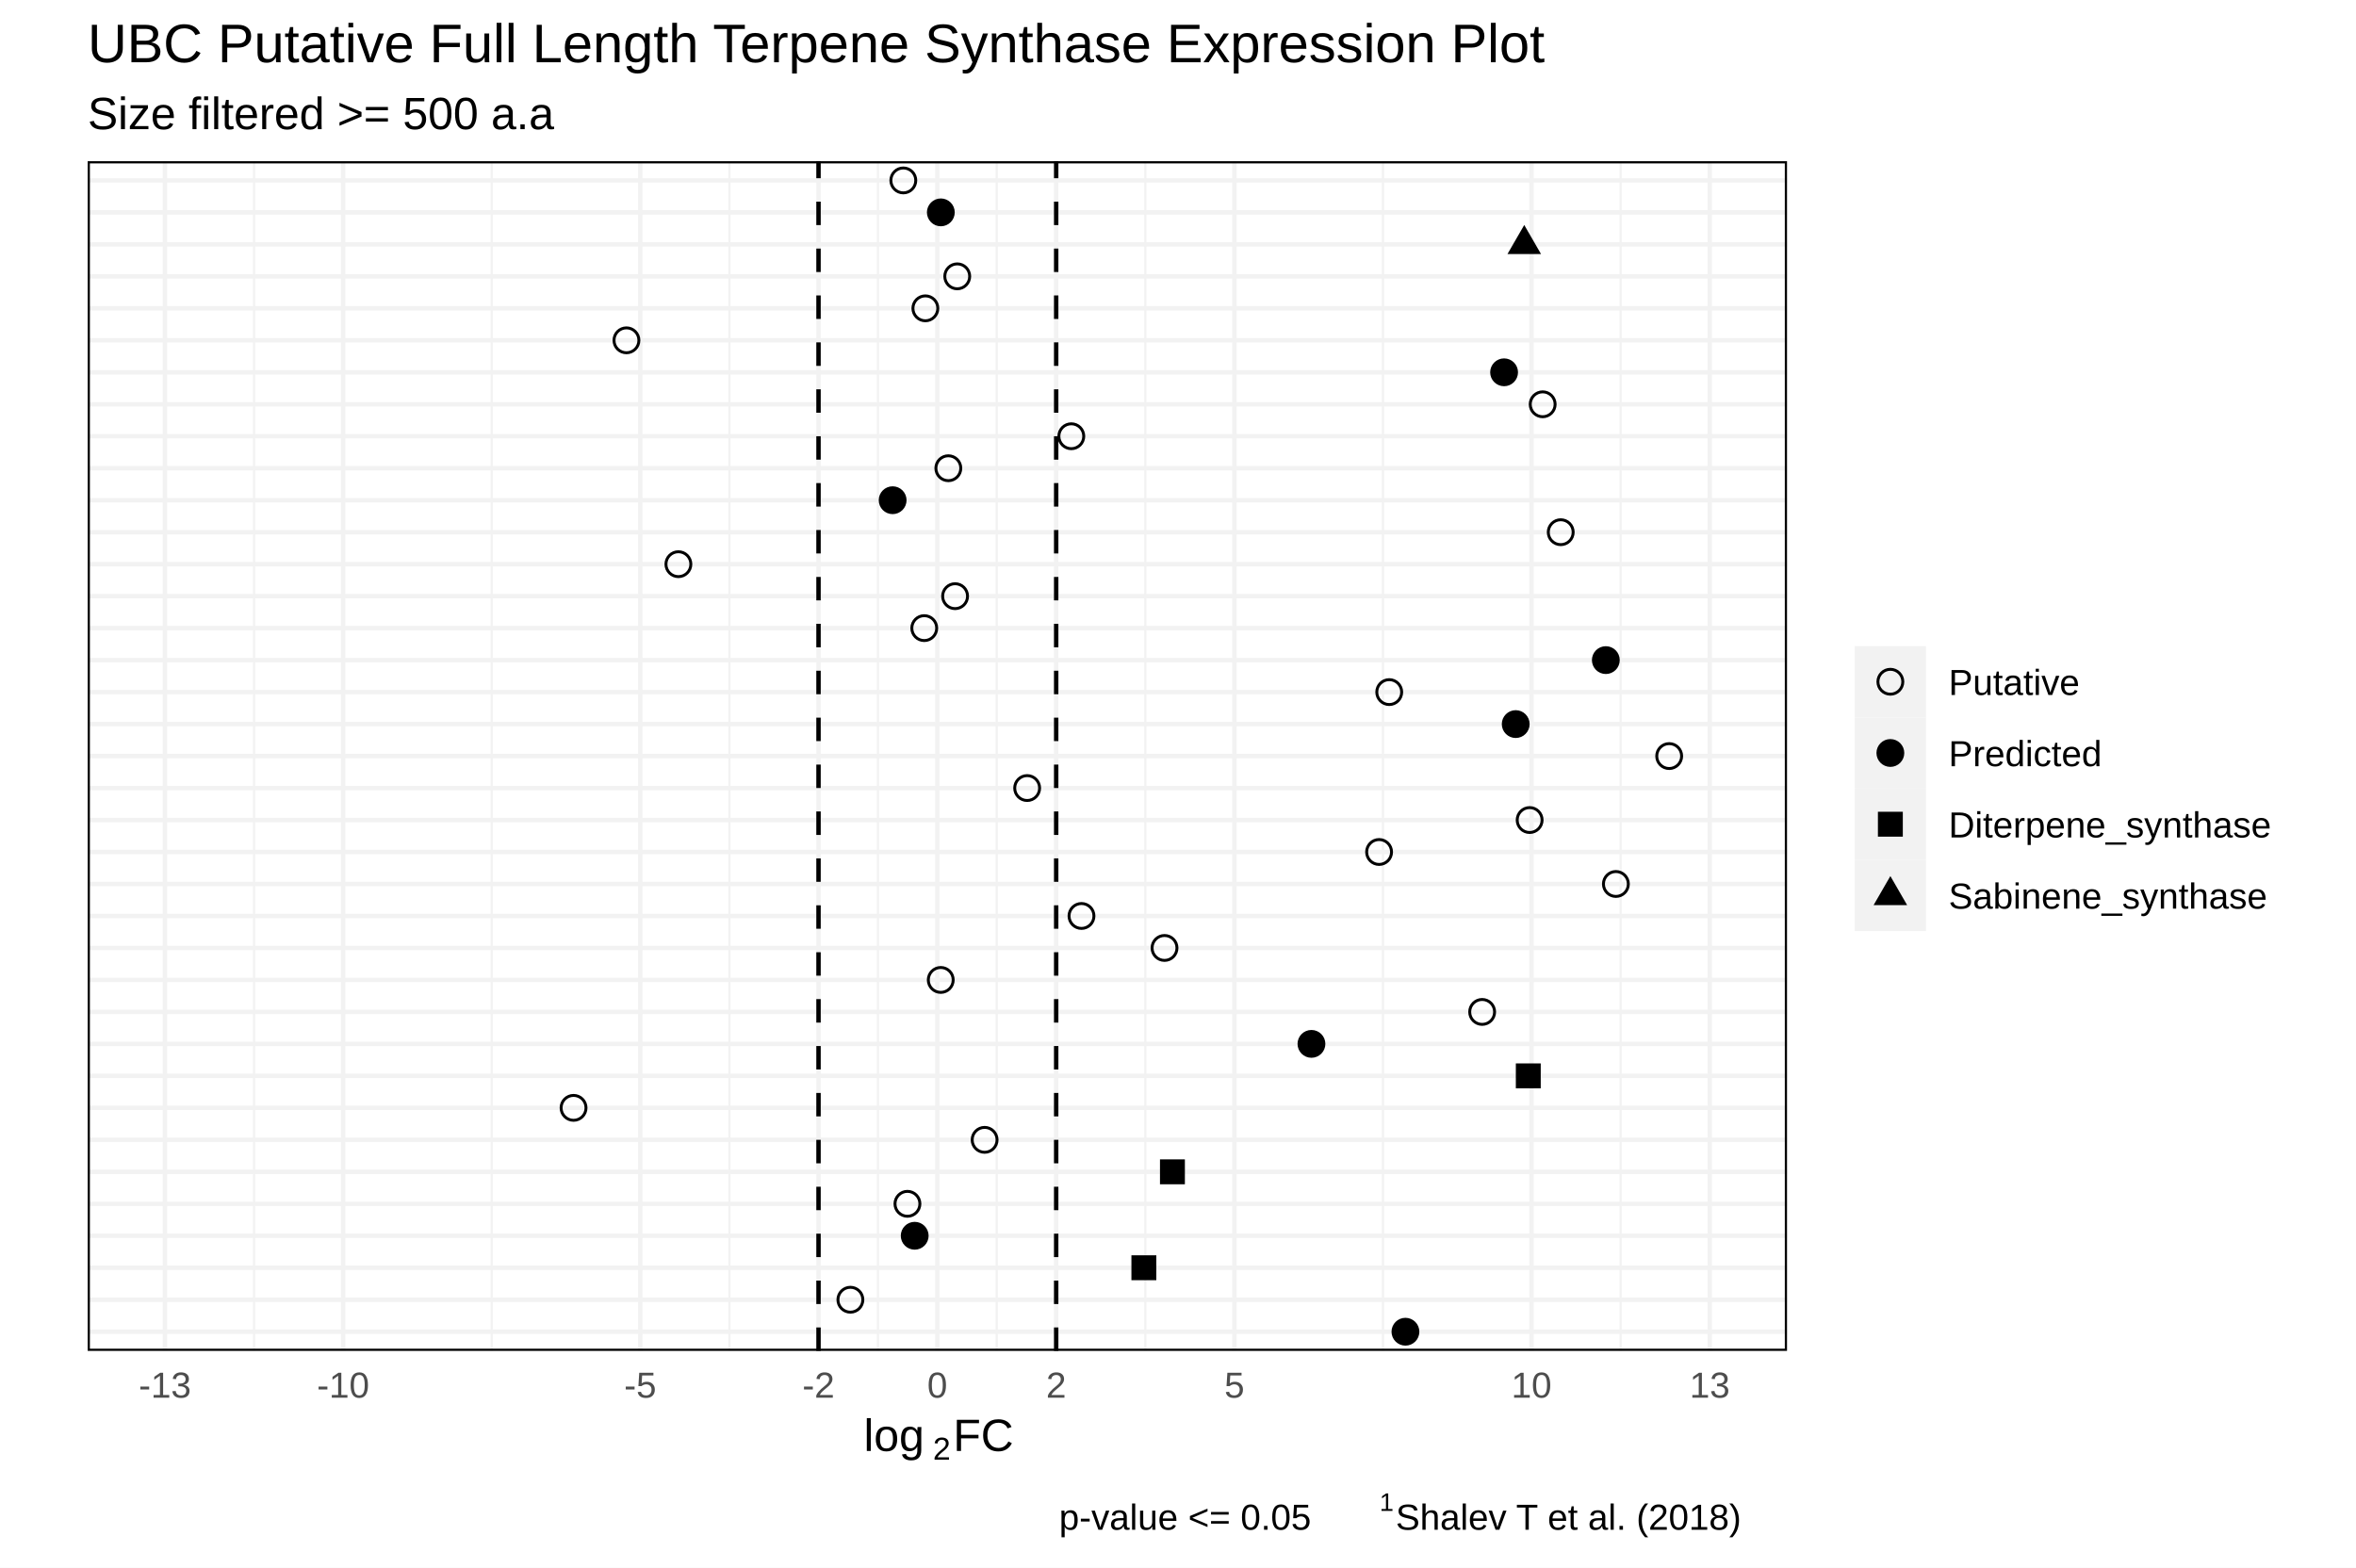
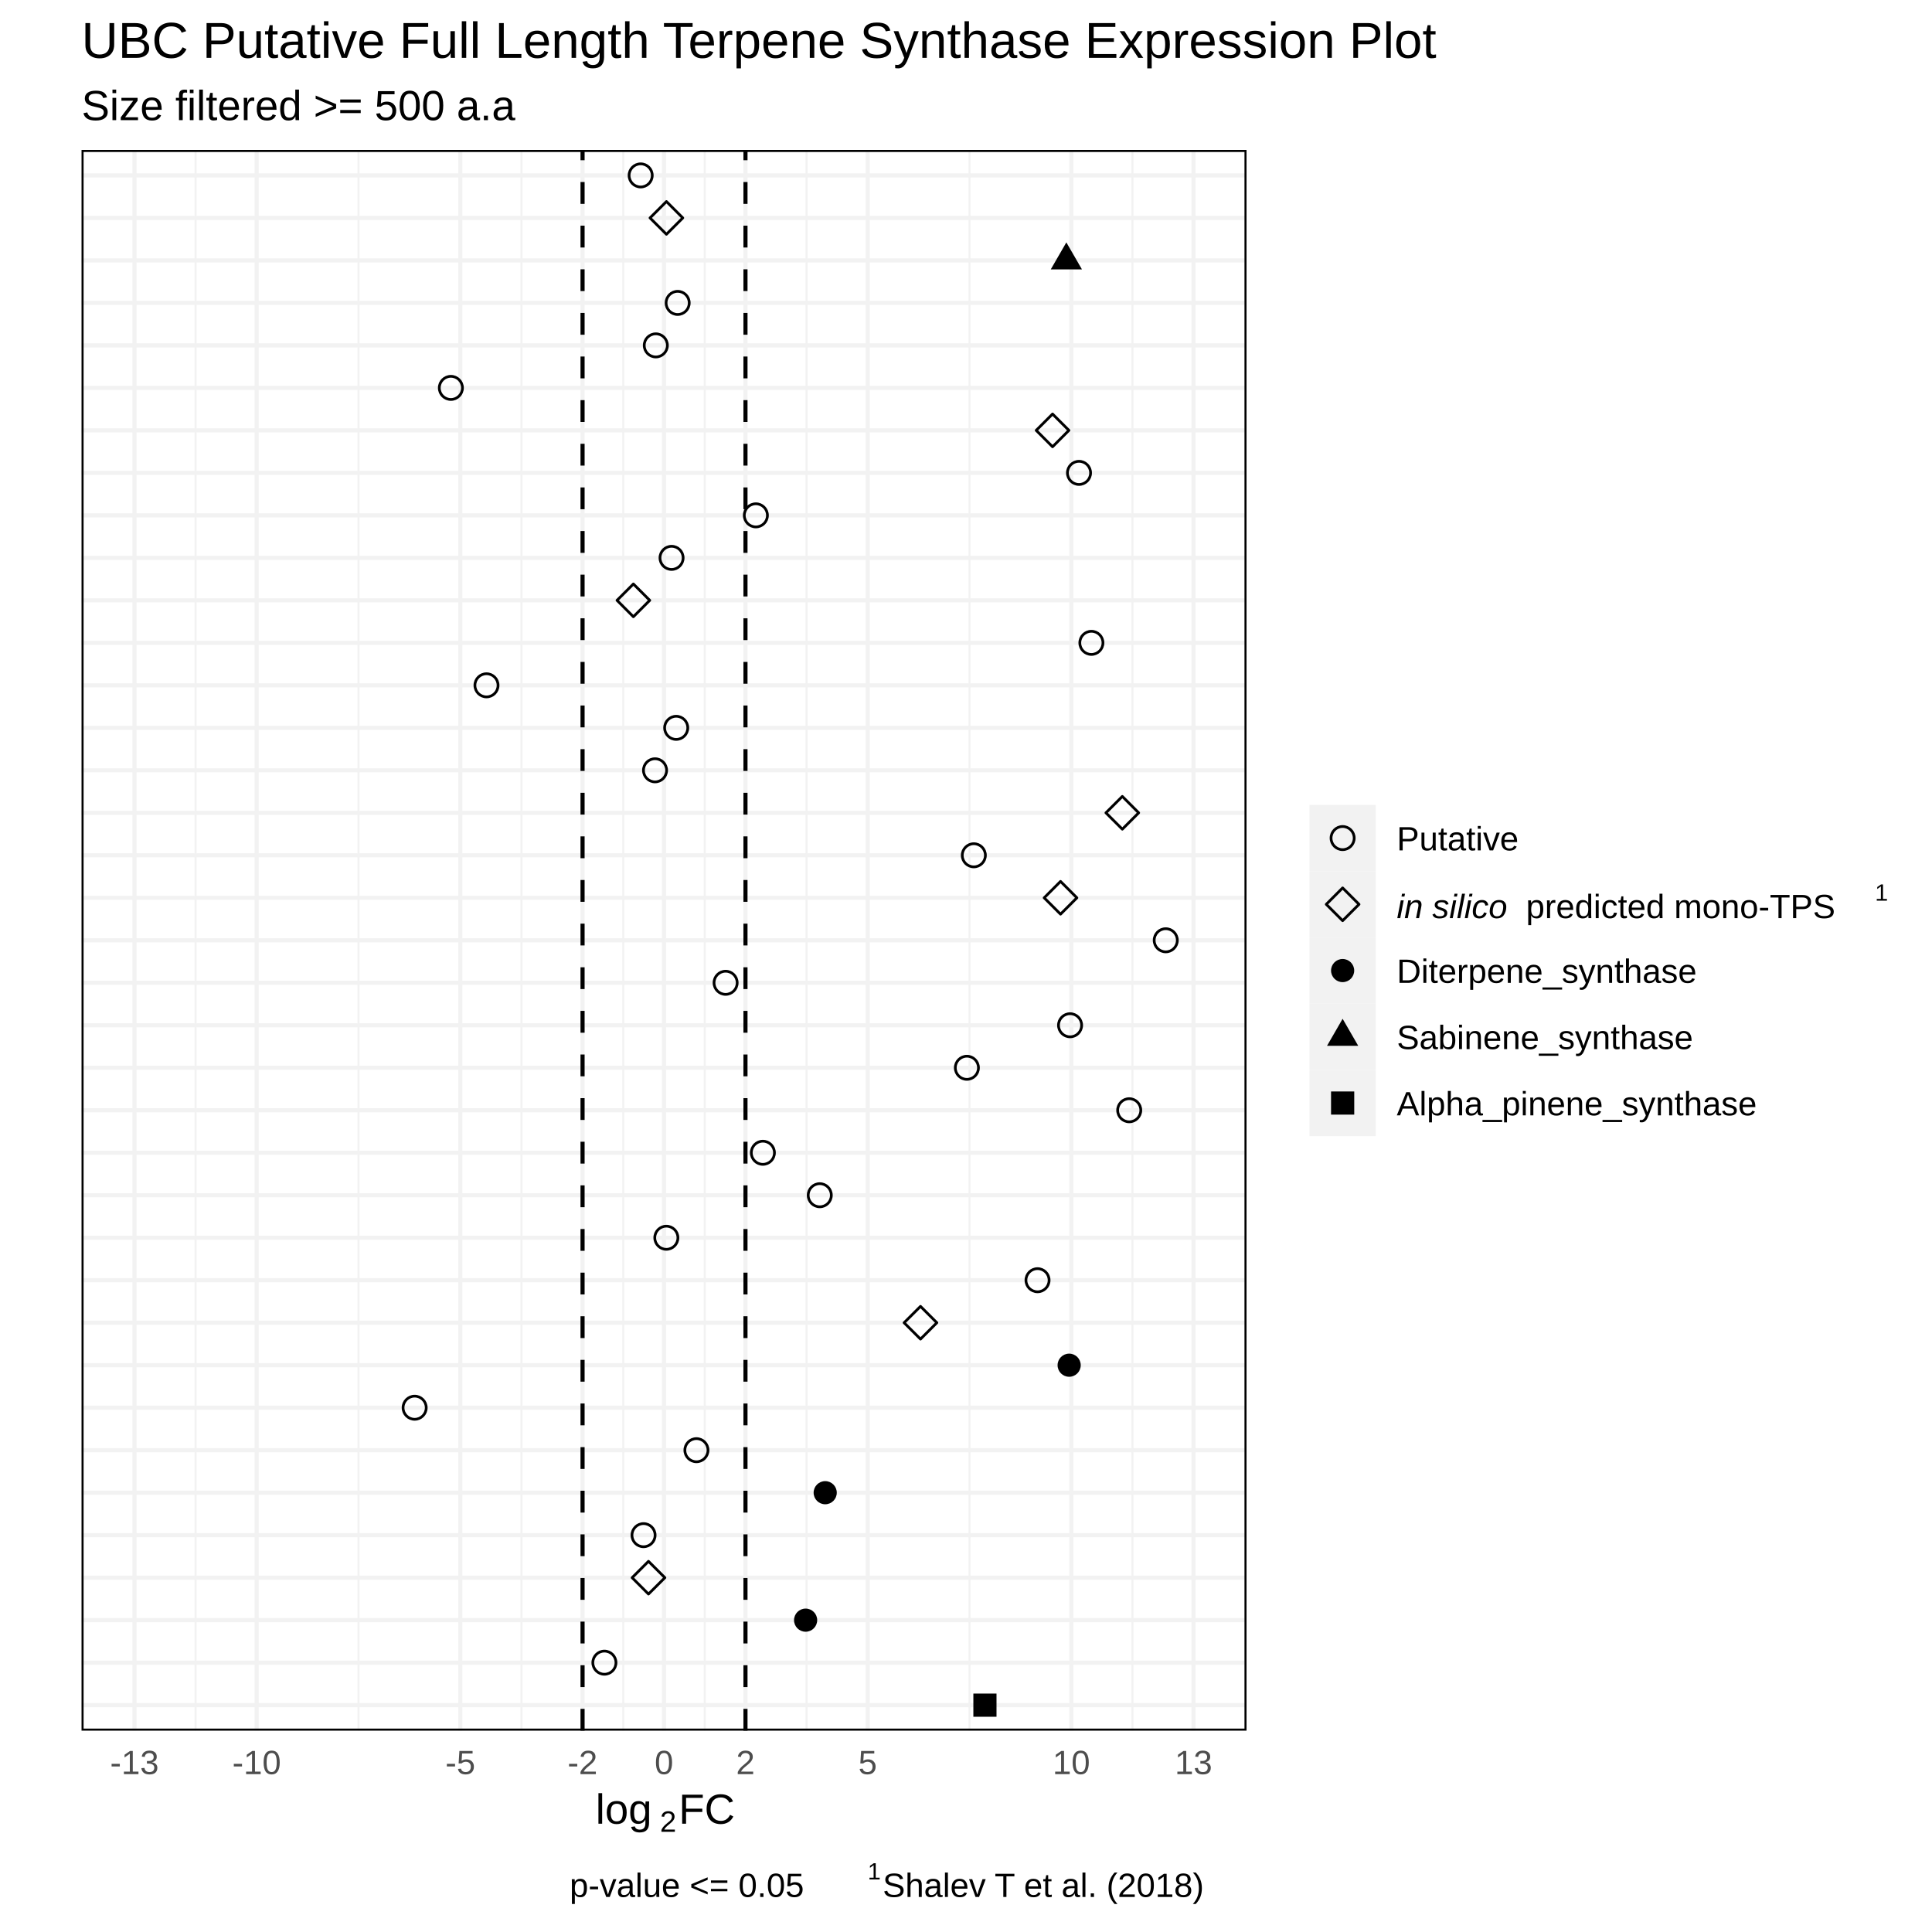
- <svg xmlns="http://www.w3.org/2000/svg" class="svglite" width="571.50pt" height="380.25pt" viewBox="0 0 571.50 380.25">
+ <svg xmlns="http://www.w3.org/2000/svg" class="svglite" width="504.00pt" height="504.00pt" viewBox="0 0 504.00 504.00">
  <defs>
    <style type="text/css">
    .svglite line, .svglite polyline, .svglite polygon, .svglite path, .svglite rect, .svglite circle {
      fill: none;
      stroke: #000000;
      stroke-linecap: round;
      stroke-linejoin: round;
      stroke-miterlimit: 10.00;
    }
    .svglite text {
      white-space: pre;
    }
  </style>
  </defs>
  <rect width="100%" height="100%" style="stroke: none; fill: #FFFFFF;" />
  <defs>
-     <clipPath id="cpMC4wMHw1NzEuNTB8MC4wMHwzODAuMjU=">
-       <rect x="0.00" y="0.00" width="571.50" height="380.25" />
+     <clipPath id="cpMC4wMHw1MDQuMDB8MC4wMHw1MDQuMDA=">
+       <rect x="0.00" y="0.00" width="504.00" height="504.00" />
    </clipPath>
  </defs>
-   <g clip-path="url(#cpMC4wMHw1NzEuNTB8MC4wMHwzODAuMjU=)">
-     <rect x="0" y="0.00" width="571.50" height="380.25" style="stroke-width: 1.07; stroke: #FFFFFF; fill: #FFFFFF;" />
+   <g clip-path="url(#cpMC4wMHw1MDQuMDB8MC4wMHw1MDQuMDA=)">
+     <rect x="0.00" y="0.00" width="504.00" height="504.00" style="stroke-width: 1.07; stroke: #FFFFFF; fill: #FFFFFF;" />
  </g>
  <defs>
-     <clipPath id="cpMjEuMjd8NDMzLjQ3fDM5LjExfDMyNy43Mw==">
-       <rect x="21.27" y="39.11" width="412.21" height="288.61" />
+     <clipPath id="cpMjEuMjd8MzI1LjE3fDM5LjExfDQ1MS40OA==">
+       <rect x="21.27" y="39.11" width="303.91" height="412.36" />
    </clipPath>
  </defs>
-   <g clip-path="url(#cpMjEuMjd8NDMzLjQ3fDM5LjExfDMyNy43Mw==)">
-     <polyline points="61.63,327.73 61.63,39.11 " style="stroke-width: 0.53; stroke: #F2F2F2; stroke-linecap: butt;" />
-     <polyline points="119.28,327.73 119.28,39.11 " style="stroke-width: 0.53; stroke: #F2F2F2; stroke-linecap: butt;" />
-     <polyline points="176.93,327.73 176.93,39.11 " style="stroke-width: 0.53; stroke: #F2F2F2; stroke-linecap: butt;" />
-     <polyline points="212.96,327.73 212.96,39.11 " style="stroke-width: 0.53; stroke: #F2F2F2; stroke-linecap: butt;" />
-     <polyline points="241.78,327.73 241.78,39.11 " style="stroke-width: 0.53; stroke: #F2F2F2; stroke-linecap: butt;" />
-     <polyline points="277.82,327.73 277.82,39.11 " style="stroke-width: 0.53; stroke: #F2F2F2; stroke-linecap: butt;" />
-     <polyline points="335.47,327.73 335.47,39.11 " style="stroke-width: 0.53; stroke: #F2F2F2; stroke-linecap: butt;" />
-     <polyline points="393.12,327.73 393.12,39.11 " style="stroke-width: 0.53; stroke: #F2F2F2; stroke-linecap: butt;" />
-     <polyline points="21.27,323.07 433.47,323.07 " style="stroke-width: 1.07; stroke: #F2F2F2; stroke-linecap: butt;" />
-     <polyline points="21.27,315.31 433.47,315.31 " style="stroke-width: 1.07; stroke: #F2F2F2; stroke-linecap: butt;" />
-     <polyline points="21.27,307.55 433.47,307.55 " style="stroke-width: 1.07; stroke: #F2F2F2; stroke-linecap: butt;" />
-     <polyline points="21.27,299.79 433.47,299.79 " style="stroke-width: 1.07; stroke: #F2F2F2; stroke-linecap: butt;" />
-     <polyline points="21.27,292.04 433.47,292.04 " style="stroke-width: 1.07; stroke: #F2F2F2; stroke-linecap: butt;" />
-     <polyline points="21.27,284.28 433.47,284.28 " style="stroke-width: 1.07; stroke: #F2F2F2; stroke-linecap: butt;" />
-     <polyline points="21.27,276.52 433.47,276.52 " style="stroke-width: 1.07; stroke: #F2F2F2; stroke-linecap: butt;" />
-     <polyline points="21.27,268.76 433.47,268.76 " style="stroke-width: 1.07; stroke: #F2F2F2; stroke-linecap: butt;" />
-     <polyline points="21.27,261.00 433.47,261.00 " style="stroke-width: 1.07; stroke: #F2F2F2; stroke-linecap: butt;" />
-     <polyline points="21.27,253.24 433.47,253.24 " style="stroke-width: 1.07; stroke: #F2F2F2; stroke-linecap: butt;" />
-     <polyline points="21.27,245.49 433.47,245.49 " style="stroke-width: 1.07; stroke: #F2F2F2; stroke-linecap: butt;" />
-     <polyline points="21.27,237.73 433.47,237.73 " style="stroke-width: 1.07; stroke: #F2F2F2; stroke-linecap: butt;" />
-     <polyline points="21.27,229.97 433.47,229.97 " style="stroke-width: 1.07; stroke: #F2F2F2; stroke-linecap: butt;" />
-     <polyline points="21.27,222.21 433.47,222.21 " style="stroke-width: 1.07; stroke: #F2F2F2; stroke-linecap: butt;" />
-     <polyline points="21.27,214.45 433.47,214.45 " style="stroke-width: 1.07; stroke: #F2F2F2; stroke-linecap: butt;" />
-     <polyline points="21.27,206.69 433.47,206.69 " style="stroke-width: 1.07; stroke: #F2F2F2; stroke-linecap: butt;" />
-     <polyline points="21.27,198.94 433.47,198.94 " style="stroke-width: 1.07; stroke: #F2F2F2; stroke-linecap: butt;" />
-     <polyline points="21.27,191.18 433.47,191.18 " style="stroke-width: 1.07; stroke: #F2F2F2; stroke-linecap: butt;" />
-     <polyline points="21.27,183.42 433.47,183.42 " style="stroke-width: 1.07; stroke: #F2F2F2; stroke-linecap: butt;" />
-     <polyline points="21.27,175.66 433.47,175.66 " style="stroke-width: 1.07; stroke: #F2F2F2; stroke-linecap: butt;" />
-     <polyline points="21.27,167.90 433.47,167.90 " style="stroke-width: 1.07; stroke: #F2F2F2; stroke-linecap: butt;" />
-     <polyline points="21.27,160.14 433.47,160.14 " style="stroke-width: 1.07; stroke: #F2F2F2; stroke-linecap: butt;" />
-     <polyline points="21.27,152.38 433.47,152.38 " style="stroke-width: 1.07; stroke: #F2F2F2; stroke-linecap: butt;" />
-     <polyline points="21.27,144.63 433.47,144.63 " style="stroke-width: 1.07; stroke: #F2F2F2; stroke-linecap: butt;" />
-     <polyline points="21.27,136.87 433.47,136.87 " style="stroke-width: 1.07; stroke: #F2F2F2; stroke-linecap: butt;" />
-     <polyline points="21.27,129.11 433.47,129.11 " style="stroke-width: 1.07; stroke: #F2F2F2; stroke-linecap: butt;" />
-     <polyline points="21.27,121.35 433.47,121.35 " style="stroke-width: 1.07; stroke: #F2F2F2; stroke-linecap: butt;" />
-     <polyline points="21.27,113.59 433.47,113.59 " style="stroke-width: 1.07; stroke: #F2F2F2; stroke-linecap: butt;" />
-     <polyline points="21.27,105.83 433.47,105.83 " style="stroke-width: 1.07; stroke: #F2F2F2; stroke-linecap: butt;" />
-     <polyline points="21.27,98.08 433.47,98.08 " style="stroke-width: 1.07; stroke: #F2F2F2; stroke-linecap: butt;" />
-     <polyline points="21.27,90.32 433.47,90.32 " style="stroke-width: 1.07; stroke: #F2F2F2; stroke-linecap: butt;" />
-     <polyline points="21.27,82.56 433.47,82.56 " style="stroke-width: 1.07; stroke: #F2F2F2; stroke-linecap: butt;" />
-     <polyline points="21.27,74.80 433.47,74.80 " style="stroke-width: 1.07; stroke: #F2F2F2; stroke-linecap: butt;" />
-     <polyline points="21.27,67.04 433.47,67.04 " style="stroke-width: 1.07; stroke: #F2F2F2; stroke-linecap: butt;" />
-     <polyline points="21.27,59.28 433.47,59.28 " style="stroke-width: 1.07; stroke: #F2F2F2; stroke-linecap: butt;" />
-     <polyline points="21.27,51.52 433.47,51.52 " style="stroke-width: 1.07; stroke: #F2F2F2; stroke-linecap: butt;" />
-     <polyline points="21.27,43.77 433.47,43.77 " style="stroke-width: 1.07; stroke: #F2F2F2; stroke-linecap: butt;" />
-     <polyline points="40.01,327.73 40.01,39.11 " style="stroke-width: 1.07; stroke: #F2F2F2; stroke-linecap: butt;" />
-     <polyline points="83.24,327.73 83.24,39.11 " style="stroke-width: 1.07; stroke: #F2F2F2; stroke-linecap: butt;" />
-     <polyline points="155.31,327.73 155.31,39.11 " style="stroke-width: 1.07; stroke: #F2F2F2; stroke-linecap: butt;" />
-     <polyline points="198.55,327.73 198.55,39.11 " style="stroke-width: 1.07; stroke: #F2F2F2; stroke-linecap: butt;" />
-     <polyline points="227.37,327.73 227.37,39.11 " style="stroke-width: 1.07; stroke: #F2F2F2; stroke-linecap: butt;" />
-     <polyline points="256.20,327.73 256.20,39.11 " style="stroke-width: 1.07; stroke: #F2F2F2; stroke-linecap: butt;" />
-     <polyline points="299.44,327.73 299.44,39.11 " style="stroke-width: 1.07; stroke: #F2F2F2; stroke-linecap: butt;" />
-     <polyline points="371.50,327.73 371.50,39.11 " style="stroke-width: 1.07; stroke: #F2F2F2; stroke-linecap: butt;" />
-     <polyline points="414.74,327.73 414.74,39.11 " style="stroke-width: 1.07; stroke: #F2F2F2; stroke-linecap: butt;" />
-     <polygon points="369.74,54.58 373.81,61.63 365.67,61.63 " style="stroke-width: 0.71; stroke: none; fill: #000000;" />
-     <polygon points="367.70,264.02 373.74,264.02 373.74,257.98 367.70,257.98 " style="stroke-width: 0.71; stroke: none; fill: #000000;" />
-     <polygon points="274.45,310.57 280.49,310.57 280.49,304.53 274.45,304.53 " style="stroke-width: 0.71; stroke: none; fill: #000000;" />
-     <polygon points="281.38,287.30 287.42,287.30 287.42,281.26 281.38,281.26 " style="stroke-width: 0.71; stroke: none; fill: #000000;" />
-     <circle cx="216.53" cy="121.35" r="3.02" style="stroke-width: 0.71; fill: #000000;" />
-     <circle cx="389.53" cy="160.14" r="3.02" style="stroke-width: 0.71; fill: #000000;" />
-     <circle cx="340.92" cy="323.07" r="3.02" style="stroke-width: 0.71; fill: #000000;" />
-     <circle cx="367.67" cy="175.66" r="3.02" style="stroke-width: 0.71; fill: #000000;" />
-     <circle cx="364.85" cy="90.32" r="3.02" style="stroke-width: 0.71; fill: #000000;" />
-     <circle cx="228.22" cy="51.52" r="3.02" style="stroke-width: 0.71; fill: #000000;" />
-     <circle cx="221.88" cy="299.79" r="3.02" style="stroke-width: 0.71; fill: #000000;" />
-     <circle cx="318.12" cy="253.24" r="3.02" style="stroke-width: 0.71; fill: #000000;" />
-     <circle cx="206.28" cy="315.31" r="3.02" style="stroke-width: 0.71;" />
-     <circle cx="220.12" cy="292.04" r="3.02" style="stroke-width: 0.71;" />
-     <circle cx="238.84" cy="276.52" r="3.02" style="stroke-width: 0.71;" />
-     <circle cx="139.13" cy="268.76" r="3.02" style="stroke-width: 0.71;" />
-     <circle cx="359.53" cy="245.49" r="3.02" style="stroke-width: 0.71;" />
-     <circle cx="228.20" cy="237.73" r="3.02" style="stroke-width: 0.71;" />
-     <circle cx="282.48" cy="229.97" r="3.02" style="stroke-width: 0.71;" />
-     <circle cx="262.34" cy="222.21" r="3.02" style="stroke-width: 0.71;" />
-     <circle cx="391.97" cy="214.45" r="3.02" style="stroke-width: 0.71;" />
-     <circle cx="334.53" cy="206.69" r="3.02" style="stroke-width: 0.71;" />
-     <circle cx="371.05" cy="198.94" r="3.02" style="stroke-width: 0.71;" />
-     <circle cx="249.16" cy="191.18" r="3.02" style="stroke-width: 0.71;" />
-     <circle cx="404.90" cy="183.42" r="3.02" style="stroke-width: 0.71;" />
-     <circle cx="336.99" cy="167.90" r="3.02" style="stroke-width: 0.71;" />
-     <circle cx="224.20" cy="152.38" r="3.02" style="stroke-width: 0.71;" />
-     <circle cx="231.68" cy="144.63" r="3.02" style="stroke-width: 0.71;" />
-     <circle cx="164.56" cy="136.87" r="3.02" style="stroke-width: 0.71;" />
-     <circle cx="378.59" cy="129.11" r="3.02" style="stroke-width: 0.71;" />
-     <circle cx="230.04" cy="113.59" r="3.02" style="stroke-width: 0.71;" />
-     <circle cx="259.87" cy="105.83" r="3.02" style="stroke-width: 0.71;" />
-     <circle cx="374.21" cy="98.08" r="3.02" style="stroke-width: 0.71;" />
-     <circle cx="151.96" cy="82.56" r="3.02" style="stroke-width: 0.71;" />
-     <circle cx="224.47" cy="74.80" r="3.02" style="stroke-width: 0.71;" />
-     <circle cx="232.20" cy="67.04" r="3.02" style="stroke-width: 0.71;" />
-     <circle cx="219.12" cy="43.77" r="3.02" style="stroke-width: 0.71;" />
-     <line x1="198.55" y1="327.73" x2="198.55" y2="39.11" style="stroke-width: 1.07; stroke-dasharray: 5.69,5.69; stroke-linecap: butt;" />
-     <line x1="256.20" y1="327.73" x2="256.20" y2="39.11" style="stroke-width: 1.07; stroke-dasharray: 5.69,5.69; stroke-linecap: butt;" />
-     <rect x="21.27" y="39.11" width="412.21" height="288.61" style="stroke-width: 1.07;" />
+   <g clip-path="url(#cpMjEuMjd8MzI1LjE3fDM5LjExfDQ1MS40OA==)">
+     <polyline points="51.02,451.48 51.02,39.11 " style="stroke-width: 0.53; stroke: #F2F2F2; stroke-linecap: butt;" />
+     <polyline points="93.53,451.48 93.53,39.11 " style="stroke-width: 0.53; stroke: #F2F2F2; stroke-linecap: butt;" />
+     <polyline points="136.03,451.48 136.03,39.11 " style="stroke-width: 0.53; stroke: #F2F2F2; stroke-linecap: butt;" />
+     <polyline points="162.60,451.48 162.60,39.11 " style="stroke-width: 0.53; stroke: #F2F2F2; stroke-linecap: butt;" />
+     <polyline points="183.85,451.48 183.85,39.11 " style="stroke-width: 0.53; stroke: #F2F2F2; stroke-linecap: butt;" />
+     <polyline points="210.41,451.48 210.41,39.11 " style="stroke-width: 0.53; stroke: #F2F2F2; stroke-linecap: butt;" />
+     <polyline points="252.92,451.48 252.92,39.11 " style="stroke-width: 0.53; stroke: #F2F2F2; stroke-linecap: butt;" />
+     <polyline points="295.42,451.48 295.42,39.11 " style="stroke-width: 0.53; stroke: #F2F2F2; stroke-linecap: butt;" />
+     <polyline points="21.27,444.82 325.17,444.82 " style="stroke-width: 1.07; stroke: #F2F2F2; stroke-linecap: butt;" />
+     <polyline points="21.27,433.74 325.17,433.74 " style="stroke-width: 1.07; stroke: #F2F2F2; stroke-linecap: butt;" />
+     <polyline points="21.27,422.65 325.17,422.65 " style="stroke-width: 1.07; stroke: #F2F2F2; stroke-linecap: butt;" />
+     <polyline points="21.27,411.57 325.17,411.57 " style="stroke-width: 1.07; stroke: #F2F2F2; stroke-linecap: butt;" />
+     <polyline points="21.27,400.48 325.17,400.48 " style="stroke-width: 1.07; stroke: #F2F2F2; stroke-linecap: butt;" />
+     <polyline points="21.27,389.40 325.17,389.40 " style="stroke-width: 1.07; stroke: #F2F2F2; stroke-linecap: butt;" />
+     <polyline points="21.27,378.31 325.17,378.31 " style="stroke-width: 1.07; stroke: #F2F2F2; stroke-linecap: butt;" />
+     <polyline points="21.27,367.23 325.17,367.23 " style="stroke-width: 1.07; stroke: #F2F2F2; stroke-linecap: butt;" />
+     <polyline points="21.27,356.14 325.17,356.14 " style="stroke-width: 1.07; stroke: #F2F2F2; stroke-linecap: butt;" />
+     <polyline points="21.27,345.06 325.17,345.06 " style="stroke-width: 1.07; stroke: #F2F2F2; stroke-linecap: butt;" />
+     <polyline points="21.27,333.97 325.17,333.97 " style="stroke-width: 1.07; stroke: #F2F2F2; stroke-linecap: butt;" />
+     <polyline points="21.27,322.89 325.17,322.89 " style="stroke-width: 1.07; stroke: #F2F2F2; stroke-linecap: butt;" />
+     <polyline points="21.27,311.80 325.17,311.80 " style="stroke-width: 1.07; stroke: #F2F2F2; stroke-linecap: butt;" />
+     <polyline points="21.27,300.72 325.17,300.72 " style="stroke-width: 1.07; stroke: #F2F2F2; stroke-linecap: butt;" />
+     <polyline points="21.27,289.63 325.17,289.63 " style="stroke-width: 1.07; stroke: #F2F2F2; stroke-linecap: butt;" />
+     <polyline points="21.27,278.55 325.17,278.55 " style="stroke-width: 1.07; stroke: #F2F2F2; stroke-linecap: butt;" />
+     <polyline points="21.27,267.46 325.17,267.46 " style="stroke-width: 1.07; stroke: #F2F2F2; stroke-linecap: butt;" />
+     <polyline points="21.27,256.38 325.17,256.38 " style="stroke-width: 1.07; stroke: #F2F2F2; stroke-linecap: butt;" />
+     <polyline points="21.27,245.29 325.17,245.29 " style="stroke-width: 1.07; stroke: #F2F2F2; stroke-linecap: butt;" />
+     <polyline points="21.27,234.21 325.17,234.21 " style="stroke-width: 1.07; stroke: #F2F2F2; stroke-linecap: butt;" />
+     <polyline points="21.27,223.12 325.17,223.12 " style="stroke-width: 1.07; stroke: #F2F2F2; stroke-linecap: butt;" />
+     <polyline points="21.27,212.04 325.17,212.04 " style="stroke-width: 1.07; stroke: #F2F2F2; stroke-linecap: butt;" />
+     <polyline points="21.27,200.95 325.17,200.95 " style="stroke-width: 1.07; stroke: #F2F2F2; stroke-linecap: butt;" />
+     <polyline points="21.27,189.87 325.17,189.87 " style="stroke-width: 1.07; stroke: #F2F2F2; stroke-linecap: butt;" />
+     <polyline points="21.27,178.78 325.17,178.78 " style="stroke-width: 1.07; stroke: #F2F2F2; stroke-linecap: butt;" />
+     <polyline points="21.27,167.70 325.17,167.70 " style="stroke-width: 1.07; stroke: #F2F2F2; stroke-linecap: butt;" />
+     <polyline points="21.27,156.61 325.17,156.61 " style="stroke-width: 1.07; stroke: #F2F2F2; stroke-linecap: butt;" />
+     <polyline points="21.27,145.53 325.17,145.53 " style="stroke-width: 1.07; stroke: #F2F2F2; stroke-linecap: butt;" />
+     <polyline points="21.27,134.44 325.17,134.44 " style="stroke-width: 1.07; stroke: #F2F2F2; stroke-linecap: butt;" />
+     <polyline points="21.27,123.36 325.17,123.36 " style="stroke-width: 1.07; stroke: #F2F2F2; stroke-linecap: butt;" />
+     <polyline points="21.27,112.27 325.17,112.27 " style="stroke-width: 1.07; stroke: #F2F2F2; stroke-linecap: butt;" />
+     <polyline points="21.27,101.19 325.17,101.19 " style="stroke-width: 1.07; stroke: #F2F2F2; stroke-linecap: butt;" />
+     <polyline points="21.27,90.10 325.17,90.10 " style="stroke-width: 1.07; stroke: #F2F2F2; stroke-linecap: butt;" />
+     <polyline points="21.27,79.02 325.17,79.02 " style="stroke-width: 1.07; stroke: #F2F2F2; stroke-linecap: butt;" />
+     <polyline points="21.27,67.93 325.17,67.93 " style="stroke-width: 1.07; stroke: #F2F2F2; stroke-linecap: butt;" />
+     <polyline points="21.27,56.85 325.17,56.85 " style="stroke-width: 1.07; stroke: #F2F2F2; stroke-linecap: butt;" />
+     <polyline points="21.27,45.76 325.17,45.76 " style="stroke-width: 1.07; stroke: #F2F2F2; stroke-linecap: butt;" />
+     <polyline points="35.08,451.48 35.08,39.11 " style="stroke-width: 1.07; stroke: #F2F2F2; stroke-linecap: butt;" />
+     <polyline points="66.96,451.48 66.96,39.11 " style="stroke-width: 1.07; stroke: #F2F2F2; stroke-linecap: butt;" />
+     <polyline points="120.09,451.48 120.09,39.11 " style="stroke-width: 1.07; stroke: #F2F2F2; stroke-linecap: butt;" />
+     <polyline points="151.97,451.48 151.97,39.11 " style="stroke-width: 1.07; stroke: #F2F2F2; stroke-linecap: butt;" />
+     <polyline points="173.22,451.48 173.22,39.11 " style="stroke-width: 1.07; stroke: #F2F2F2; stroke-linecap: butt;" />
+     <polyline points="194.47,451.48 194.47,39.11 " style="stroke-width: 1.07; stroke: #F2F2F2; stroke-linecap: butt;" />
+     <polyline points="226.35,451.48 226.35,39.11 " style="stroke-width: 1.07; stroke: #F2F2F2; stroke-linecap: butt;" />
+     <polyline points="279.48,451.48 279.48,39.11 " style="stroke-width: 1.07; stroke: #F2F2F2; stroke-linecap: butt;" />
+     <polyline points="311.36,451.48 311.36,39.11 " style="stroke-width: 1.07; stroke: #F2F2F2; stroke-linecap: butt;" />
+     <polygon points="278.18,63.23 282.25,70.28 274.11,70.28 " style="stroke-width: 0.71; stroke: none; fill: #000000;" />
+     <circle cx="278.91" cy="356.14" r="3.02" style="stroke-width: 0.71; stroke: none; fill: #000000;" />
+     <circle cx="210.16" cy="422.65" r="3.02" style="stroke-width: 0.71; stroke: none; fill: #000000;" />
+     <circle cx="215.27" cy="389.40" r="3.02" style="stroke-width: 0.71; stroke: none; fill: #000000;" />
+     <polygon points="253.92,447.85 259.96,447.85 259.96,441.80 253.92,441.80 " style="stroke-width: 0.71; stroke: none; fill: #000000;" />
+     <polygon points="160.96,156.61 165.23,152.34 169.50,156.61 165.23,160.89 " style="stroke-width: 0.71;" />
+     <polygon points="288.50,212.04 292.78,207.76 297.05,212.04 292.78,216.31 " style="stroke-width: 0.71;" />
+     <polygon points="272.39,234.21 276.66,229.93 280.93,234.21 276.66,238.48 " style="stroke-width: 0.71;" />
+     <polygon points="270.31,112.27 274.58,108.00 278.85,112.27 274.58,116.55 " style="stroke-width: 0.71;" />
+     <polygon points="169.57,56.85 173.85,52.57 178.12,56.85 173.85,61.12 " style="stroke-width: 0.71;" />
+     <polygon points="164.90,411.57 169.17,407.30 173.45,411.57 169.17,415.84 " style="stroke-width: 0.71;" />
+     <polygon points="235.85,345.06 240.13,340.79 244.40,345.06 240.13,349.33 " style="stroke-width: 0.71;" />
+     <circle cx="157.67" cy="433.74" r="3.02" style="stroke-width: 0.71;" />
+     <circle cx="167.88" cy="400.48" r="3.02" style="stroke-width: 0.71;" />
+     <circle cx="181.68" cy="378.31" r="3.02" style="stroke-width: 0.71;" />
+     <circle cx="108.17" cy="367.23" r="3.02" style="stroke-width: 0.71;" />
+     <circle cx="270.66" cy="333.97" r="3.02" style="stroke-width: 0.71;" />
+     <circle cx="173.83" cy="322.89" r="3.02" style="stroke-width: 0.71;" />
+     <circle cx="213.85" cy="311.80" r="3.02" style="stroke-width: 0.71;" />
+     <circle cx="199.01" cy="300.72" r="3.02" style="stroke-width: 0.71;" />
+     <circle cx="294.58" cy="289.63" r="3.02" style="stroke-width: 0.71;" />
+     <circle cx="252.23" cy="278.55" r="3.02" style="stroke-width: 0.71;" />
+     <circle cx="279.15" cy="267.46" r="3.02" style="stroke-width: 0.71;" />
+     <circle cx="189.29" cy="256.38" r="3.02" style="stroke-width: 0.71;" />
+     <circle cx="304.11" cy="245.29" r="3.02" style="stroke-width: 0.71;" />
+     <circle cx="254.04" cy="223.12" r="3.02" style="stroke-width: 0.71;" />
+     <circle cx="170.88" cy="200.95" r="3.02" style="stroke-width: 0.71;" />
+     <circle cx="176.40" cy="189.87" r="3.02" style="stroke-width: 0.71;" />
+     <circle cx="126.91" cy="178.78" r="3.02" style="stroke-width: 0.71;" />
+     <circle cx="284.71" cy="167.70" r="3.02" style="stroke-width: 0.71;" />
+     <circle cx="175.19" cy="145.53" r="3.02" style="stroke-width: 0.71;" />
+     <circle cx="197.18" cy="134.44" r="3.02" style="stroke-width: 0.71;" />
+     <circle cx="281.48" cy="123.36" r="3.02" style="stroke-width: 0.71;" />
+     <circle cx="117.62" cy="101.19" r="3.02" style="stroke-width: 0.71;" />
+     <circle cx="171.08" cy="90.10" r="3.02" style="stroke-width: 0.71;" />
+     <circle cx="176.78" cy="79.02" r="3.02" style="stroke-width: 0.71;" />
+     <circle cx="167.13" cy="45.76" r="3.02" style="stroke-width: 0.71;" />
+     <line x1="151.97" y1="451.48" x2="151.97" y2="39.11" style="stroke-width: 1.07; stroke-dasharray: 5.69,5.69; stroke-linecap: butt;" />
+     <line x1="194.47" y1="451.48" x2="194.47" y2="39.11" style="stroke-width: 1.07; stroke-dasharray: 5.69,5.69; stroke-linecap: butt;" />
+     <rect x="21.27" y="39.11" width="303.91" height="412.36" style="stroke-width: 1.07;" />
  </g>
-   <g clip-path="url(#cpMC4wMHw1NzEuNTB8MC4wMHwzODAuMjU=)">
-     <polyline points="18.53,323.07 21.27,323.07 " style="stroke-width: 0.00; stroke: #333333; stroke-linecap: butt;" />
-     <polyline points="18.53,315.31 21.27,315.31 " style="stroke-width: 0.00; stroke: #333333; stroke-linecap: butt;" />
-     <polyline points="18.53,307.55 21.27,307.55 " style="stroke-width: 0.00; stroke: #333333; stroke-linecap: butt;" />
-     <polyline points="18.53,299.79 21.27,299.79 " style="stroke-width: 0.00; stroke: #333333; stroke-linecap: butt;" />
-     <polyline points="18.53,292.04 21.27,292.04 " style="stroke-width: 0.00; stroke: #333333; stroke-linecap: butt;" />
-     <polyline points="18.53,284.28 21.27,284.28 " style="stroke-width: 0.00; stroke: #333333; stroke-linecap: butt;" />
-     <polyline points="18.53,276.52 21.27,276.52 " style="stroke-width: 0.00; stroke: #333333; stroke-linecap: butt;" />
-     <polyline points="18.53,268.76 21.27,268.76 " style="stroke-width: 0.00; stroke: #333333; stroke-linecap: butt;" />
-     <polyline points="18.53,261.00 21.27,261.00 " style="stroke-width: 0.00; stroke: #333333; stroke-linecap: butt;" />
-     <polyline points="18.53,253.24 21.27,253.24 " style="stroke-width: 0.00; stroke: #333333; stroke-linecap: butt;" />
-     <polyline points="18.53,245.49 21.27,245.49 " style="stroke-width: 0.00; stroke: #333333; stroke-linecap: butt;" />
-     <polyline points="18.53,237.73 21.27,237.73 " style="stroke-width: 0.00; stroke: #333333; stroke-linecap: butt;" />
-     <polyline points="18.53,229.97 21.27,229.97 " style="stroke-width: 0.00; stroke: #333333; stroke-linecap: butt;" />
-     <polyline points="18.53,222.21 21.27,222.21 " style="stroke-width: 0.00; stroke: #333333; stroke-linecap: butt;" />
-     <polyline points="18.53,214.45 21.27,214.45 " style="stroke-width: 0.00; stroke: #333333; stroke-linecap: butt;" />
-     <polyline points="18.53,206.69 21.27,206.69 " style="stroke-width: 0.00; stroke: #333333; stroke-linecap: butt;" />
-     <polyline points="18.53,198.94 21.27,198.94 " style="stroke-width: 0.00; stroke: #333333; stroke-linecap: butt;" />
-     <polyline points="18.53,191.18 21.27,191.18 " style="stroke-width: 0.00; stroke: #333333; stroke-linecap: butt;" />
-     <polyline points="18.53,183.42 21.27,183.42 " style="stroke-width: 0.00; stroke: #333333; stroke-linecap: butt;" />
-     <polyline points="18.53,175.66 21.27,175.66 " style="stroke-width: 0.00; stroke: #333333; stroke-linecap: butt;" />
-     <polyline points="18.53,167.90 21.27,167.90 " style="stroke-width: 0.00; stroke: #333333; stroke-linecap: butt;" />
-     <polyline points="18.53,160.14 21.27,160.14 " style="stroke-width: 0.00; stroke: #333333; stroke-linecap: butt;" />
-     <polyline points="18.53,152.38 21.27,152.38 " style="stroke-width: 0.00; stroke: #333333; stroke-linecap: butt;" />
-     <polyline points="18.53,144.63 21.27,144.63 " style="stroke-width: 0.00; stroke: #333333; stroke-linecap: butt;" />
-     <polyline points="18.53,136.87 21.27,136.87 " style="stroke-width: 0.00; stroke: #333333; stroke-linecap: butt;" />
-     <polyline points="18.53,129.11 21.27,129.11 " style="stroke-width: 0.00; stroke: #333333; stroke-linecap: butt;" />
-     <polyline points="18.53,121.35 21.27,121.35 " style="stroke-width: 0.00; stroke: #333333; stroke-linecap: butt;" />
-     <polyline points="18.53,113.59 21.27,113.59 " style="stroke-width: 0.00; stroke: #333333; stroke-linecap: butt;" />
-     <polyline points="18.53,105.83 21.27,105.83 " style="stroke-width: 0.00; stroke: #333333; stroke-linecap: butt;" />
-     <polyline points="18.53,98.08 21.27,98.08 " style="stroke-width: 0.00; stroke: #333333; stroke-linecap: butt;" />
-     <polyline points="18.53,90.32 21.27,90.32 " style="stroke-width: 0.00; stroke: #333333; stroke-linecap: butt;" />
-     <polyline points="18.53,82.56 21.27,82.56 " style="stroke-width: 0.00; stroke: #333333; stroke-linecap: butt;" />
-     <polyline points="18.53,74.80 21.27,74.80 " style="stroke-width: 0.00; stroke: #333333; stroke-linecap: butt;" />
-     <polyline points="18.53,67.04 21.27,67.04 " style="stroke-width: 0.00; stroke: #333333; stroke-linecap: butt;" />
-     <polyline points="18.53,59.28 21.27,59.28 " style="stroke-width: 0.00; stroke: #333333; stroke-linecap: butt;" />
-     <polyline points="18.53,51.52 21.27,51.52 " style="stroke-width: 0.00; stroke: #333333; stroke-linecap: butt;" />
-     <polyline points="18.53,43.77 21.27,43.77 " style="stroke-width: 0.00; stroke: #333333; stroke-linecap: butt;" />
-     <polyline points="40.01,330.46 40.01,327.73 " style="stroke-width: 0.00; stroke: #333333; stroke-linecap: butt;" />
-     <polyline points="83.24,330.46 83.24,327.73 " style="stroke-width: 0.00; stroke: #333333; stroke-linecap: butt;" />
-     <polyline points="155.31,330.46 155.31,327.73 " style="stroke-width: 0.00; stroke: #333333; stroke-linecap: butt;" />
-     <polyline points="198.55,330.46 198.55,327.73 " style="stroke-width: 0.00; stroke: #333333; stroke-linecap: butt;" />
-     <polyline points="227.37,330.46 227.37,327.73 " style="stroke-width: 0.00; stroke: #333333; stroke-linecap: butt;" />
-     <polyline points="256.20,330.46 256.20,327.73 " style="stroke-width: 0.00; stroke: #333333; stroke-linecap: butt;" />
-     <polyline points="299.44,330.46 299.44,327.73 " style="stroke-width: 0.00; stroke: #333333; stroke-linecap: butt;" />
-     <polyline points="371.50,330.46 371.50,327.73 " style="stroke-width: 0.00; stroke: #333333; stroke-linecap: butt;" />
-     <polyline points="414.74,330.46 414.74,327.73 " style="stroke-width: 0.00; stroke: #333333; stroke-linecap: butt;" />
-     <text x="40.01" y="339.07" text-anchor="middle" style="font-size: 8.80px;fill: #4D4D4D; font-family: &quot;Liberation Sans&quot;;" textLength="14.36px" lengthAdjust="spacingAndGlyphs">-13</text>
-     <text x="83.24" y="339.07" text-anchor="middle" style="font-size: 8.80px;fill: #4D4D4D; font-family: &quot;Liberation Sans&quot;;" textLength="14.36px" lengthAdjust="spacingAndGlyphs">-10</text>
-     <text x="155.31" y="339.07" text-anchor="middle" style="font-size: 8.80px;fill: #4D4D4D; font-family: &quot;Liberation Sans&quot;;" textLength="8.77px" lengthAdjust="spacingAndGlyphs">-5</text>
-     <text x="198.55" y="339.07" text-anchor="middle" style="font-size: 8.80px;fill: #4D4D4D; font-family: &quot;Liberation Sans&quot;;" textLength="8.77px" lengthAdjust="spacingAndGlyphs">-2</text>
-     <text x="227.37" y="339.07" text-anchor="middle" style="font-size: 8.80px;fill: #4D4D4D; font-family: &quot;Liberation Sans&quot;;" textLength="5.59px" lengthAdjust="spacingAndGlyphs">0</text>
-     <text x="256.20" y="339.07" text-anchor="middle" style="font-size: 8.80px;fill: #4D4D4D; font-family: &quot;Liberation Sans&quot;;" textLength="5.59px" lengthAdjust="spacingAndGlyphs">2</text>
-     <text x="299.44" y="339.07" text-anchor="middle" style="font-size: 8.80px;fill: #4D4D4D; font-family: &quot;Liberation Sans&quot;;" textLength="5.59px" lengthAdjust="spacingAndGlyphs">5</text>
-     <text x="371.50" y="339.07" text-anchor="middle" style="font-size: 8.80px;fill: #4D4D4D; font-family: &quot;Liberation Sans&quot;;" textLength="11.19px" lengthAdjust="spacingAndGlyphs">10</text>
-     <text x="414.74" y="339.07" text-anchor="middle" style="font-size: 8.80px;fill: #4D4D4D; font-family: &quot;Liberation Sans&quot;;" textLength="11.19px" lengthAdjust="spacingAndGlyphs">13</text>
-     <text x="209.53" y="352.00" style="font-size: 11.00px; font-family: &quot;Liberation Sans&quot;;" textLength="16.78px" lengthAdjust="spacingAndGlyphs">log</text>
-     <text x="226.31" y="354.11" style="font-size: 7.70px; font-family: &quot;Liberation Sans&quot;;" textLength="4.90px" lengthAdjust="spacingAndGlyphs">2</text>
-     <text x="231.20" y="352.00" style="font-size: 11.00px; font-family: &quot;Liberation Sans&quot;;" textLength="14.01px" lengthAdjust="spacingAndGlyphs">FC</text>
-     <rect x="449.91" y="156.75" width="17.28" height="17.28" style="stroke-width: 1.07; stroke: none; fill: #F2F2F2;" />
-     <circle cx="458.55" cy="165.39" r="3.02" style="stroke-width: 0.71;" />
-     <rect x="449.91" y="174.03" width="17.28" height="17.28" style="stroke-width: 1.07; stroke: none; fill: #F2F2F2;" />
-     <circle cx="458.55" cy="182.67" r="3.02" style="stroke-width: 0.71; fill: #000000;" />
-     <rect x="449.91" y="191.31" width="17.28" height="17.28" style="stroke-width: 1.07; stroke: none; fill: #F2F2F2;" />
-     <polygon points="455.53,202.97 461.57,202.97 461.57,196.93 455.53,196.93 " style="stroke-width: 0.71; stroke: none; fill: #000000;" />
-     <rect x="449.91" y="208.59" width="17.28" height="17.28" style="stroke-width: 1.07; stroke: none; fill: #F2F2F2;" />
-     <polygon points="458.55,212.53 462.62,219.58 454.48,219.58 " style="stroke-width: 0.71; stroke: none; fill: #000000;" />
-     <text x="472.67" y="168.60" style="font-size: 8.80px; font-family: &quot;Liberation Sans&quot;;" textLength="36.09px" lengthAdjust="spacingAndGlyphs">Putative</text>
-     <text x="472.67" y="185.88" style="font-size: 8.80px; font-family: &quot;Liberation Sans&quot;;" textLength="41.31px" lengthAdjust="spacingAndGlyphs">Predicted</text>
-     <text x="472.67" y="203.16" style="font-size: 8.80px; font-family: &quot;Liberation Sans&quot;;" textLength="87.87px" lengthAdjust="spacingAndGlyphs">Diterpene_synthase</text>
-     <text x="472.67" y="220.44" style="font-size: 8.80px; font-family: &quot;Liberation Sans&quot;;" textLength="85.17px" lengthAdjust="spacingAndGlyphs">Sabinene_synthase</text>
+   <g clip-path="url(#cpMC4wMHw1MDQuMDB8MC4wMHw1MDQuMDA=)">
+     <polyline points="18.53,444.82 21.27,444.82 " style="stroke-width: 0.00; stroke: #333333; stroke-linecap: butt;" />
+     <polyline points="18.53,433.74 21.27,433.74 " style="stroke-width: 0.00; stroke: #333333; stroke-linecap: butt;" />
+     <polyline points="18.53,422.65 21.27,422.65 " style="stroke-width: 0.00; stroke: #333333; stroke-linecap: butt;" />
+     <polyline points="18.53,411.57 21.27,411.57 " style="stroke-width: 0.00; stroke: #333333; stroke-linecap: butt;" />
+     <polyline points="18.53,400.48 21.27,400.48 " style="stroke-width: 0.00; stroke: #333333; stroke-linecap: butt;" />
+     <polyline points="18.53,389.40 21.27,389.40 " style="stroke-width: 0.00; stroke: #333333; stroke-linecap: butt;" />
+     <polyline points="18.53,378.31 21.27,378.31 " style="stroke-width: 0.00; stroke: #333333; stroke-linecap: butt;" />
+     <polyline points="18.53,367.23 21.27,367.23 " style="stroke-width: 0.00; stroke: #333333; stroke-linecap: butt;" />
+     <polyline points="18.53,356.14 21.27,356.14 " style="stroke-width: 0.00; stroke: #333333; stroke-linecap: butt;" />
+     <polyline points="18.53,345.06 21.27,345.06 " style="stroke-width: 0.00; stroke: #333333; stroke-linecap: butt;" />
+     <polyline points="18.53,333.97 21.27,333.97 " style="stroke-width: 0.00; stroke: #333333; stroke-linecap: butt;" />
+     <polyline points="18.53,322.89 21.27,322.89 " style="stroke-width: 0.00; stroke: #333333; stroke-linecap: butt;" />
+     <polyline points="18.53,311.80 21.27,311.80 " style="stroke-width: 0.00; stroke: #333333; stroke-linecap: butt;" />
+     <polyline points="18.53,300.72 21.27,300.72 " style="stroke-width: 0.00; stroke: #333333; stroke-linecap: butt;" />
+     <polyline points="18.53,289.63 21.27,289.63 " style="stroke-width: 0.00; stroke: #333333; stroke-linecap: butt;" />
+     <polyline points="18.53,278.55 21.27,278.55 " style="stroke-width: 0.00; stroke: #333333; stroke-linecap: butt;" />
+     <polyline points="18.53,267.46 21.27,267.46 " style="stroke-width: 0.00; stroke: #333333; stroke-linecap: butt;" />
+     <polyline points="18.53,256.38 21.27,256.38 " style="stroke-width: 0.00; stroke: #333333; stroke-linecap: butt;" />
+     <polyline points="18.53,245.29 21.27,245.29 " style="stroke-width: 0.00; stroke: #333333; stroke-linecap: butt;" />
+     <polyline points="18.53,234.21 21.27,234.21 " style="stroke-width: 0.00; stroke: #333333; stroke-linecap: butt;" />
+     <polyline points="18.53,223.12 21.27,223.12 " style="stroke-width: 0.00; stroke: #333333; stroke-linecap: butt;" />
+     <polyline points="18.53,212.04 21.27,212.04 " style="stroke-width: 0.00; stroke: #333333; stroke-linecap: butt;" />
+     <polyline points="18.53,200.95 21.27,200.95 " style="stroke-width: 0.00; stroke: #333333; stroke-linecap: butt;" />
+     <polyline points="18.53,189.87 21.27,189.87 " style="stroke-width: 0.00; stroke: #333333; stroke-linecap: butt;" />
+     <polyline points="18.53,178.78 21.27,178.78 " style="stroke-width: 0.00; stroke: #333333; stroke-linecap: butt;" />
+     <polyline points="18.53,167.70 21.27,167.70 " style="stroke-width: 0.00; stroke: #333333; stroke-linecap: butt;" />
+     <polyline points="18.53,156.61 21.27,156.61 " style="stroke-width: 0.00; stroke: #333333; stroke-linecap: butt;" />
+     <polyline points="18.53,145.53 21.27,145.53 " style="stroke-width: 0.00; stroke: #333333; stroke-linecap: butt;" />
+     <polyline points="18.53,134.44 21.27,134.44 " style="stroke-width: 0.00; stroke: #333333; stroke-linecap: butt;" />
+     <polyline points="18.53,123.36 21.27,123.36 " style="stroke-width: 0.00; stroke: #333333; stroke-linecap: butt;" />
+     <polyline points="18.53,112.27 21.27,112.27 " style="stroke-width: 0.00; stroke: #333333; stroke-linecap: butt;" />
+     <polyline points="18.53,101.19 21.27,101.19 " style="stroke-width: 0.00; stroke: #333333; stroke-linecap: butt;" />
+     <polyline points="18.53,90.10 21.27,90.10 " style="stroke-width: 0.00; stroke: #333333; stroke-linecap: butt;" />
+     <polyline points="18.53,79.02 21.27,79.02 " style="stroke-width: 0.00; stroke: #333333; stroke-linecap: butt;" />
+     <polyline points="18.53,67.93 21.27,67.93 " style="stroke-width: 0.00; stroke: #333333; stroke-linecap: butt;" />
+     <polyline points="18.53,56.85 21.27,56.85 " style="stroke-width: 0.00; stroke: #333333; stroke-linecap: butt;" />
+     <polyline points="18.53,45.76 21.27,45.76 " style="stroke-width: 0.00; stroke: #333333; stroke-linecap: butt;" />
+     <polyline points="35.08,454.21 35.08,451.48 " style="stroke-width: 0.00; stroke: #333333; stroke-linecap: butt;" />
+     <polyline points="66.96,454.21 66.96,451.48 " style="stroke-width: 0.00; stroke: #333333; stroke-linecap: butt;" />
+     <polyline points="120.09,454.21 120.09,451.48 " style="stroke-width: 0.00; stroke: #333333; stroke-linecap: butt;" />
+     <polyline points="151.97,454.21 151.97,451.48 " style="stroke-width: 0.00; stroke: #333333; stroke-linecap: butt;" />
+     <polyline points="173.22,454.21 173.22,451.48 " style="stroke-width: 0.00; stroke: #333333; stroke-linecap: butt;" />
+     <polyline points="194.47,454.21 194.47,451.48 " style="stroke-width: 0.00; stroke: #333333; stroke-linecap: butt;" />
+     <polyline points="226.35,454.21 226.35,451.48 " style="stroke-width: 0.00; stroke: #333333; stroke-linecap: butt;" />
+     <polyline points="279.48,454.21 279.48,451.48 " style="stroke-width: 0.00; stroke: #333333; stroke-linecap: butt;" />
+     <polyline points="311.36,454.21 311.36,451.48 " style="stroke-width: 0.00; stroke: #333333; stroke-linecap: butt;" />
+     <text x="35.08" y="462.82" text-anchor="middle" style="font-size: 8.80px;fill: #4D4D4D; font-family: &quot;Liberation Sans&quot;;" textLength="14.36px" lengthAdjust="spacingAndGlyphs">-13</text>
+     <text x="66.96" y="462.82" text-anchor="middle" style="font-size: 8.80px;fill: #4D4D4D; font-family: &quot;Liberation Sans&quot;;" textLength="14.36px" lengthAdjust="spacingAndGlyphs">-10</text>
+     <text x="120.09" y="462.82" text-anchor="middle" style="font-size: 8.80px;fill: #4D4D4D; font-family: &quot;Liberation Sans&quot;;" textLength="8.77px" lengthAdjust="spacingAndGlyphs">-5</text>
+     <text x="151.97" y="462.82" text-anchor="middle" style="font-size: 8.80px;fill: #4D4D4D; font-family: &quot;Liberation Sans&quot;;" textLength="8.77px" lengthAdjust="spacingAndGlyphs">-2</text>
+     <text x="173.22" y="462.82" text-anchor="middle" style="font-size: 8.80px;fill: #4D4D4D; font-family: &quot;Liberation Sans&quot;;" textLength="5.59px" lengthAdjust="spacingAndGlyphs">0</text>
+     <text x="194.47" y="462.82" text-anchor="middle" style="font-size: 8.80px;fill: #4D4D4D; font-family: &quot;Liberation Sans&quot;;" textLength="5.59px" lengthAdjust="spacingAndGlyphs">2</text>
+     <text x="226.35" y="462.82" text-anchor="middle" style="font-size: 8.80px;fill: #4D4D4D; font-family: &quot;Liberation Sans&quot;;" textLength="5.59px" lengthAdjust="spacingAndGlyphs">5</text>
+     <text x="279.48" y="462.82" text-anchor="middle" style="font-size: 8.80px;fill: #4D4D4D; font-family: &quot;Liberation Sans&quot;;" textLength="11.19px" lengthAdjust="spacingAndGlyphs">10</text>
+     <text x="311.36" y="462.82" text-anchor="middle" style="font-size: 8.80px;fill: #4D4D4D; font-family: &quot;Liberation Sans&quot;;" textLength="11.19px" lengthAdjust="spacingAndGlyphs">13</text>
+     <text x="155.38" y="475.75" style="font-size: 11.00px; font-family: &quot;Liberation Sans&quot;;" textLength="16.78px" lengthAdjust="spacingAndGlyphs">log</text>
+     <text x="172.16" y="477.86" style="font-size: 7.70px; font-family: &quot;Liberation Sans&quot;;" textLength="4.90px" lengthAdjust="spacingAndGlyphs">2</text>
+     <text x="177.05" y="475.75" style="font-size: 11.00px; font-family: &quot;Liberation Sans&quot;;" textLength="14.01px" lengthAdjust="spacingAndGlyphs">FC</text>
+     <rect x="341.61" y="209.99" width="17.28" height="17.28" style="stroke-width: 1.07; stroke: none; fill: #F2F2F2;" />
+     <circle cx="350.25" cy="218.63" r="3.02" style="stroke-width: 0.71;" />
+     <rect x="341.61" y="227.27" width="17.28" height="17.28" style="stroke-width: 1.07; stroke: none; fill: #F2F2F2;" />
+     <polygon points="345.98,235.91 350.25,231.63 354.53,235.91 350.25,240.18 " style="stroke-width: 0.71;" />
+     <rect x="341.61" y="244.55" width="17.28" height="17.28" style="stroke-width: 1.07; stroke: none; fill: #F2F2F2;" />
+     <circle cx="350.25" cy="253.19" r="3.02" style="stroke-width: 0.71; stroke: none; fill: #000000;" />
+     <rect x="341.61" y="261.83" width="17.28" height="17.28" style="stroke-width: 1.07; stroke: none; fill: #F2F2F2;" />
+     <polygon points="350.25,265.77 354.32,272.82 346.18,272.82 " style="stroke-width: 0.71; stroke: none; fill: #000000;" />
+     <rect x="341.61" y="279.11" width="17.28" height="17.28" style="stroke-width: 1.07; stroke: none; fill: #F2F2F2;" />
+     <polygon points="347.23,290.77 353.28,290.77 353.28,284.73 347.23,284.73 " style="stroke-width: 0.71; stroke: none; fill: #000000;" />
+     <text x="364.37" y="221.84" style="font-size: 8.80px; font-family: &quot;Liberation Sans&quot;;" textLength="36.09px" lengthAdjust="spacingAndGlyphs">Putative</text>
+     <text x="364.37" y="239.52" style="font-size: 8.80px; font-style: italic; font-family: &quot;Liberation Sans&quot;;" textLength="32.97px" lengthAdjust="spacingAndGlyphs">in silico</text>
+     <text x="398.08" y="239.52" style="font-size: 8.80px; font-family: &quot;Liberation Sans&quot;;" textLength="91.04px" lengthAdjust="spacingAndGlyphs"> predicted mono-TPS</text>
+     <text x="489.12" y="234.95" style="font-size: 6.16px; font-family: &quot;Liberation Sans&quot;;" textLength="3.92px" lengthAdjust="spacingAndGlyphs">1</text>
+     <text x="364.37" y="256.40" style="font-size: 8.80px; font-family: &quot;Liberation Sans&quot;;" textLength="87.87px" lengthAdjust="spacingAndGlyphs">Diterpene_synthase</text>
+     <text x="364.37" y="273.68" style="font-size: 8.80px; font-family: &quot;Liberation Sans&quot;;" textLength="85.17px" lengthAdjust="spacingAndGlyphs">Sabinene_synthase</text>
+     <text x="364.37" y="290.96" style="font-size: 8.80px; font-family: &quot;Liberation Sans&quot;;" textLength="103.61px" lengthAdjust="spacingAndGlyphs">Alpha_pinene_synthase</text>
    <text x="21.27" y="31.34" style="font-size: 11.00px; font-family: &quot;Liberation Sans&quot;;" textLength="132.09px" lengthAdjust="spacingAndGlyphs">Size filtered &gt;= 500 a.a</text>
    <text x="21.27" y="15.10" style="font-size: 13.20px; font-family: &quot;Liberation Sans&quot;;" textLength="389.07px" lengthAdjust="spacingAndGlyphs">UBC Putative Full Length Terpene Synthase Expression Plot</text>
-     <text x="256.90" y="371.11" style="font-size: 8.80px; font-family: &quot;Liberation Sans&quot;;" textLength="77.75px" lengthAdjust="spacingAndGlyphs">p-value &lt;= 0.05	</text>
-     <text x="334.65" y="366.54" style="font-size: 6.16px; font-family: &quot;Liberation Sans&quot;;" textLength="3.92px" lengthAdjust="spacingAndGlyphs">1</text>
-     <text x="338.56" y="371.11" style="font-size: 8.80px; font-family: &quot;Liberation Sans&quot;;" textLength="94.91px" lengthAdjust="spacingAndGlyphs">Shalev T et al. (2018)</text>
+     <text x="148.60" y="494.86" style="font-size: 8.80px; font-family: &quot;Liberation Sans&quot;;" textLength="77.75px" lengthAdjust="spacingAndGlyphs">p-value &lt;= 0.05	</text>
+     <text x="226.35" y="490.29" style="font-size: 6.16px; font-family: &quot;Liberation Sans&quot;;" textLength="3.92px" lengthAdjust="spacingAndGlyphs">1</text>
+     <text x="230.26" y="494.86" style="font-size: 8.80px; font-family: &quot;Liberation Sans&quot;;" textLength="94.91px" lengthAdjust="spacingAndGlyphs">Shalev T et al. (2018)</text>
  </g>
</svg>
